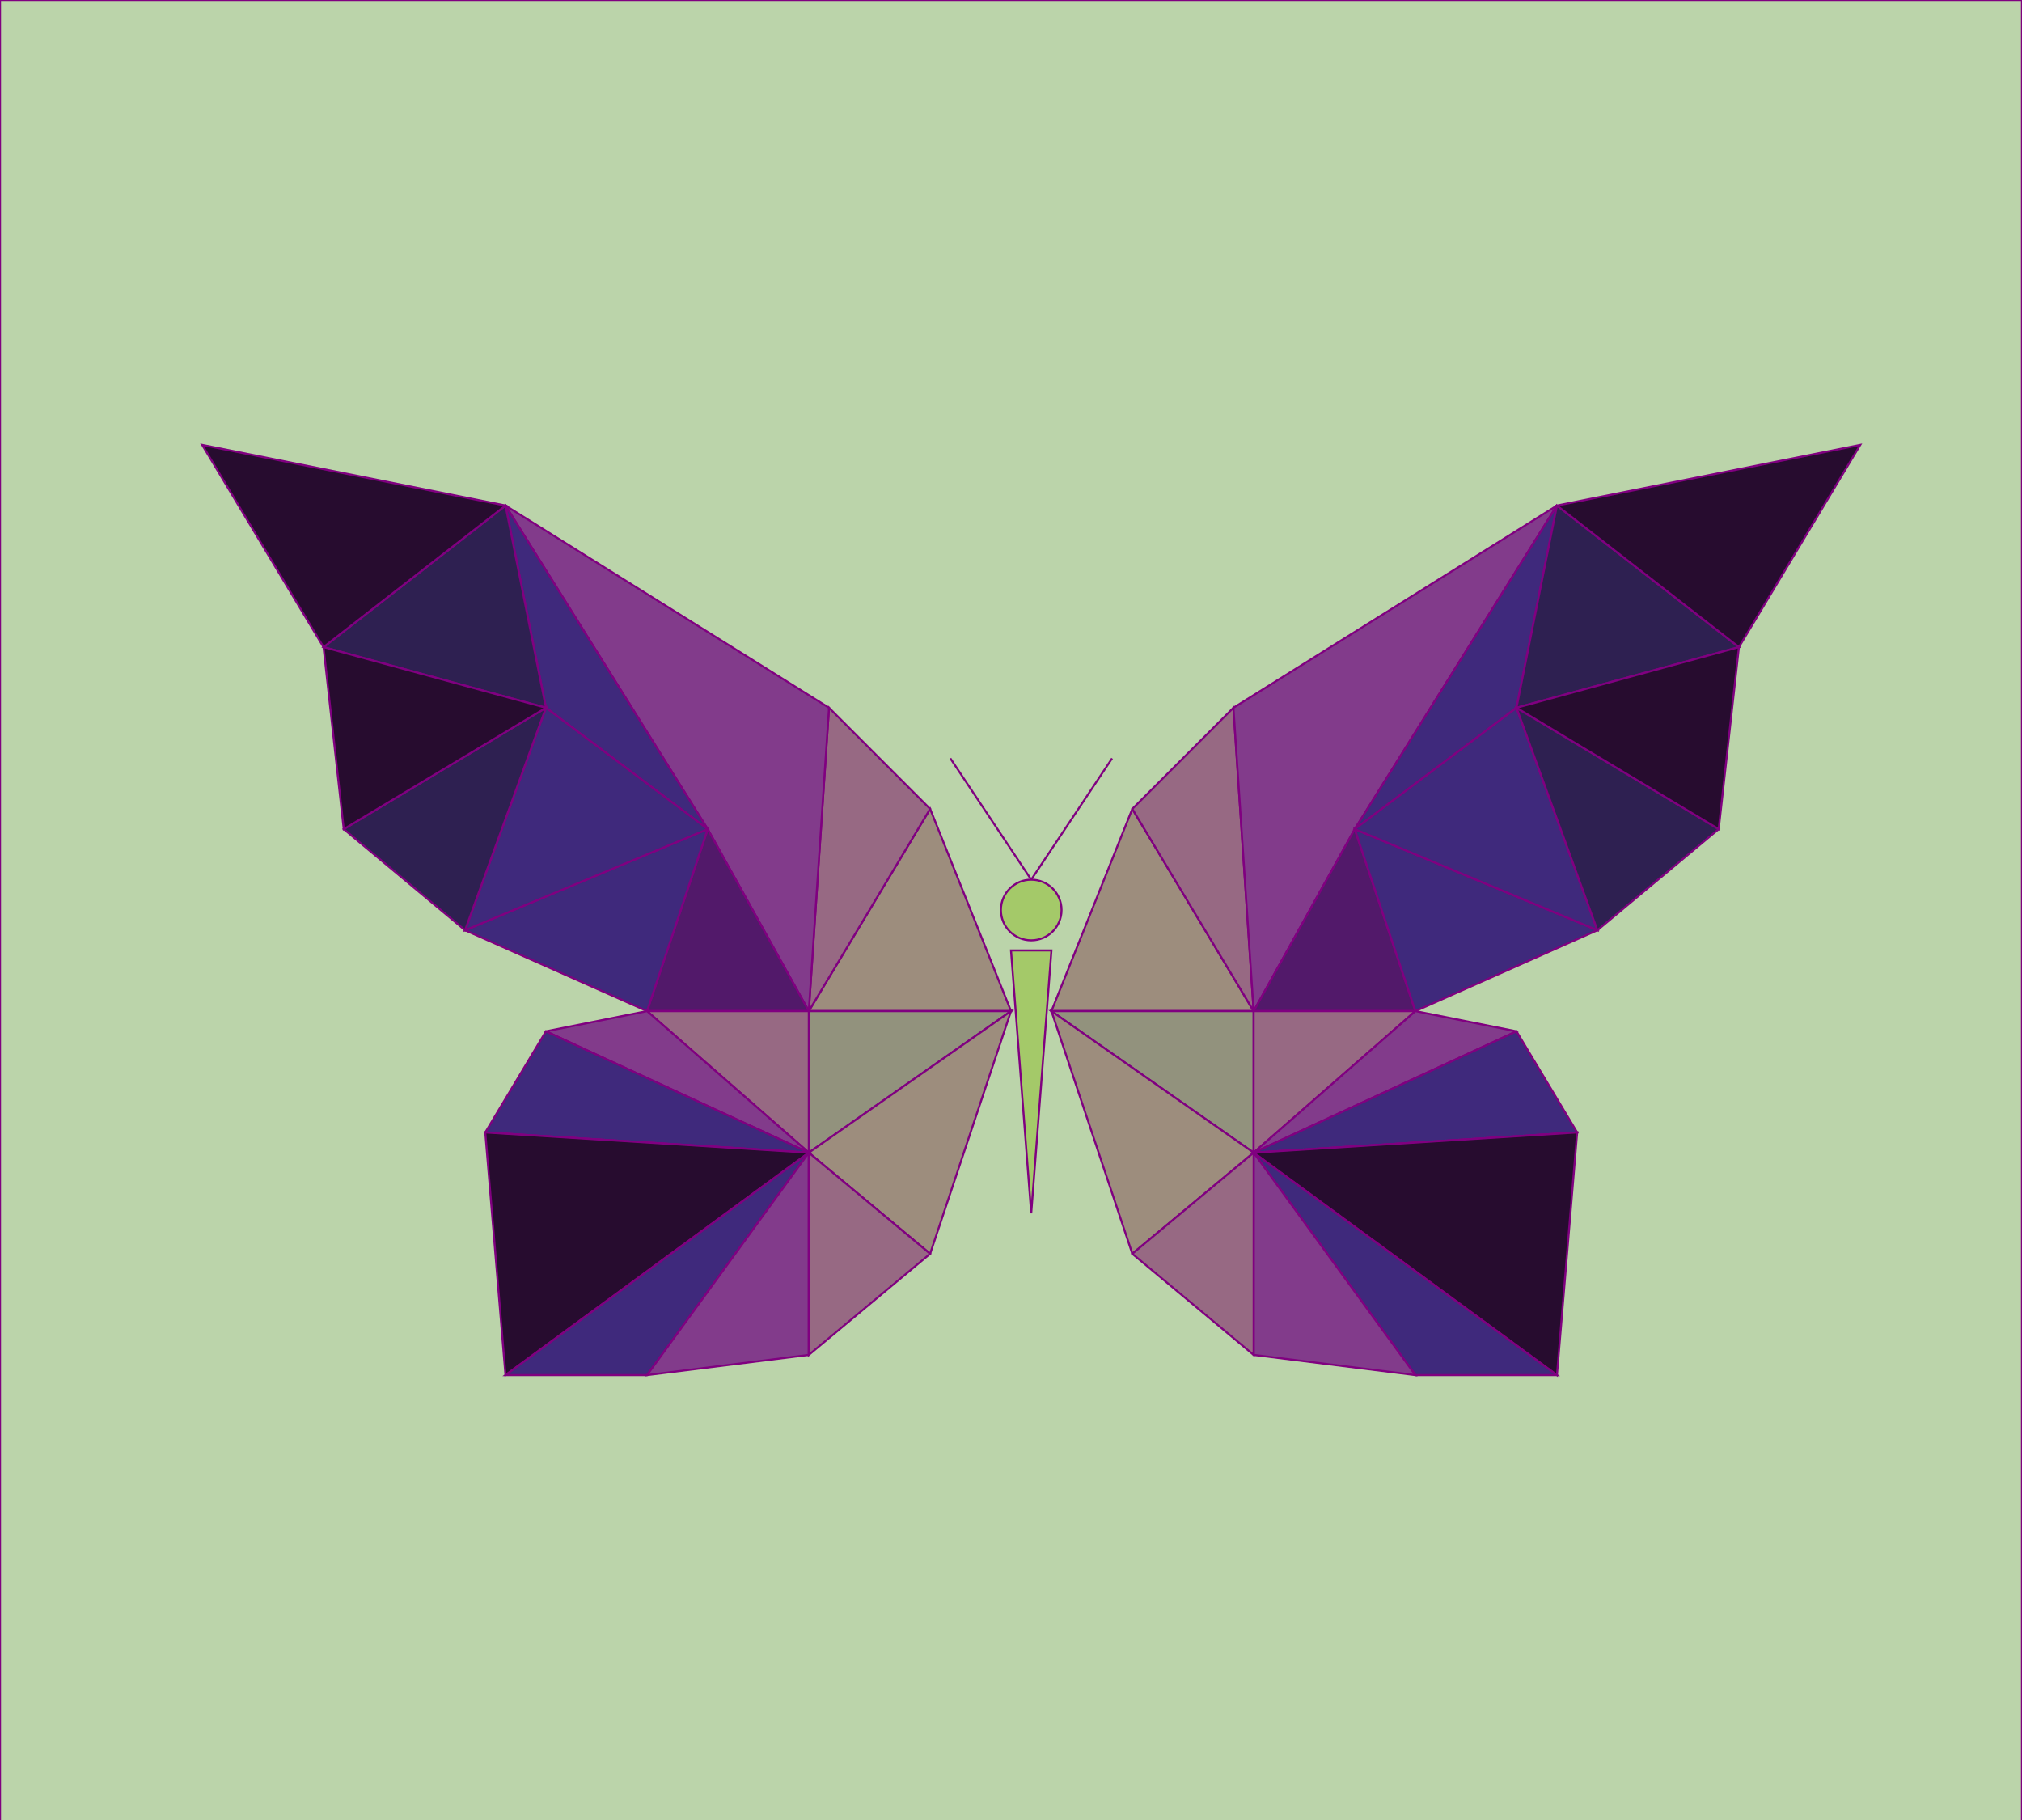
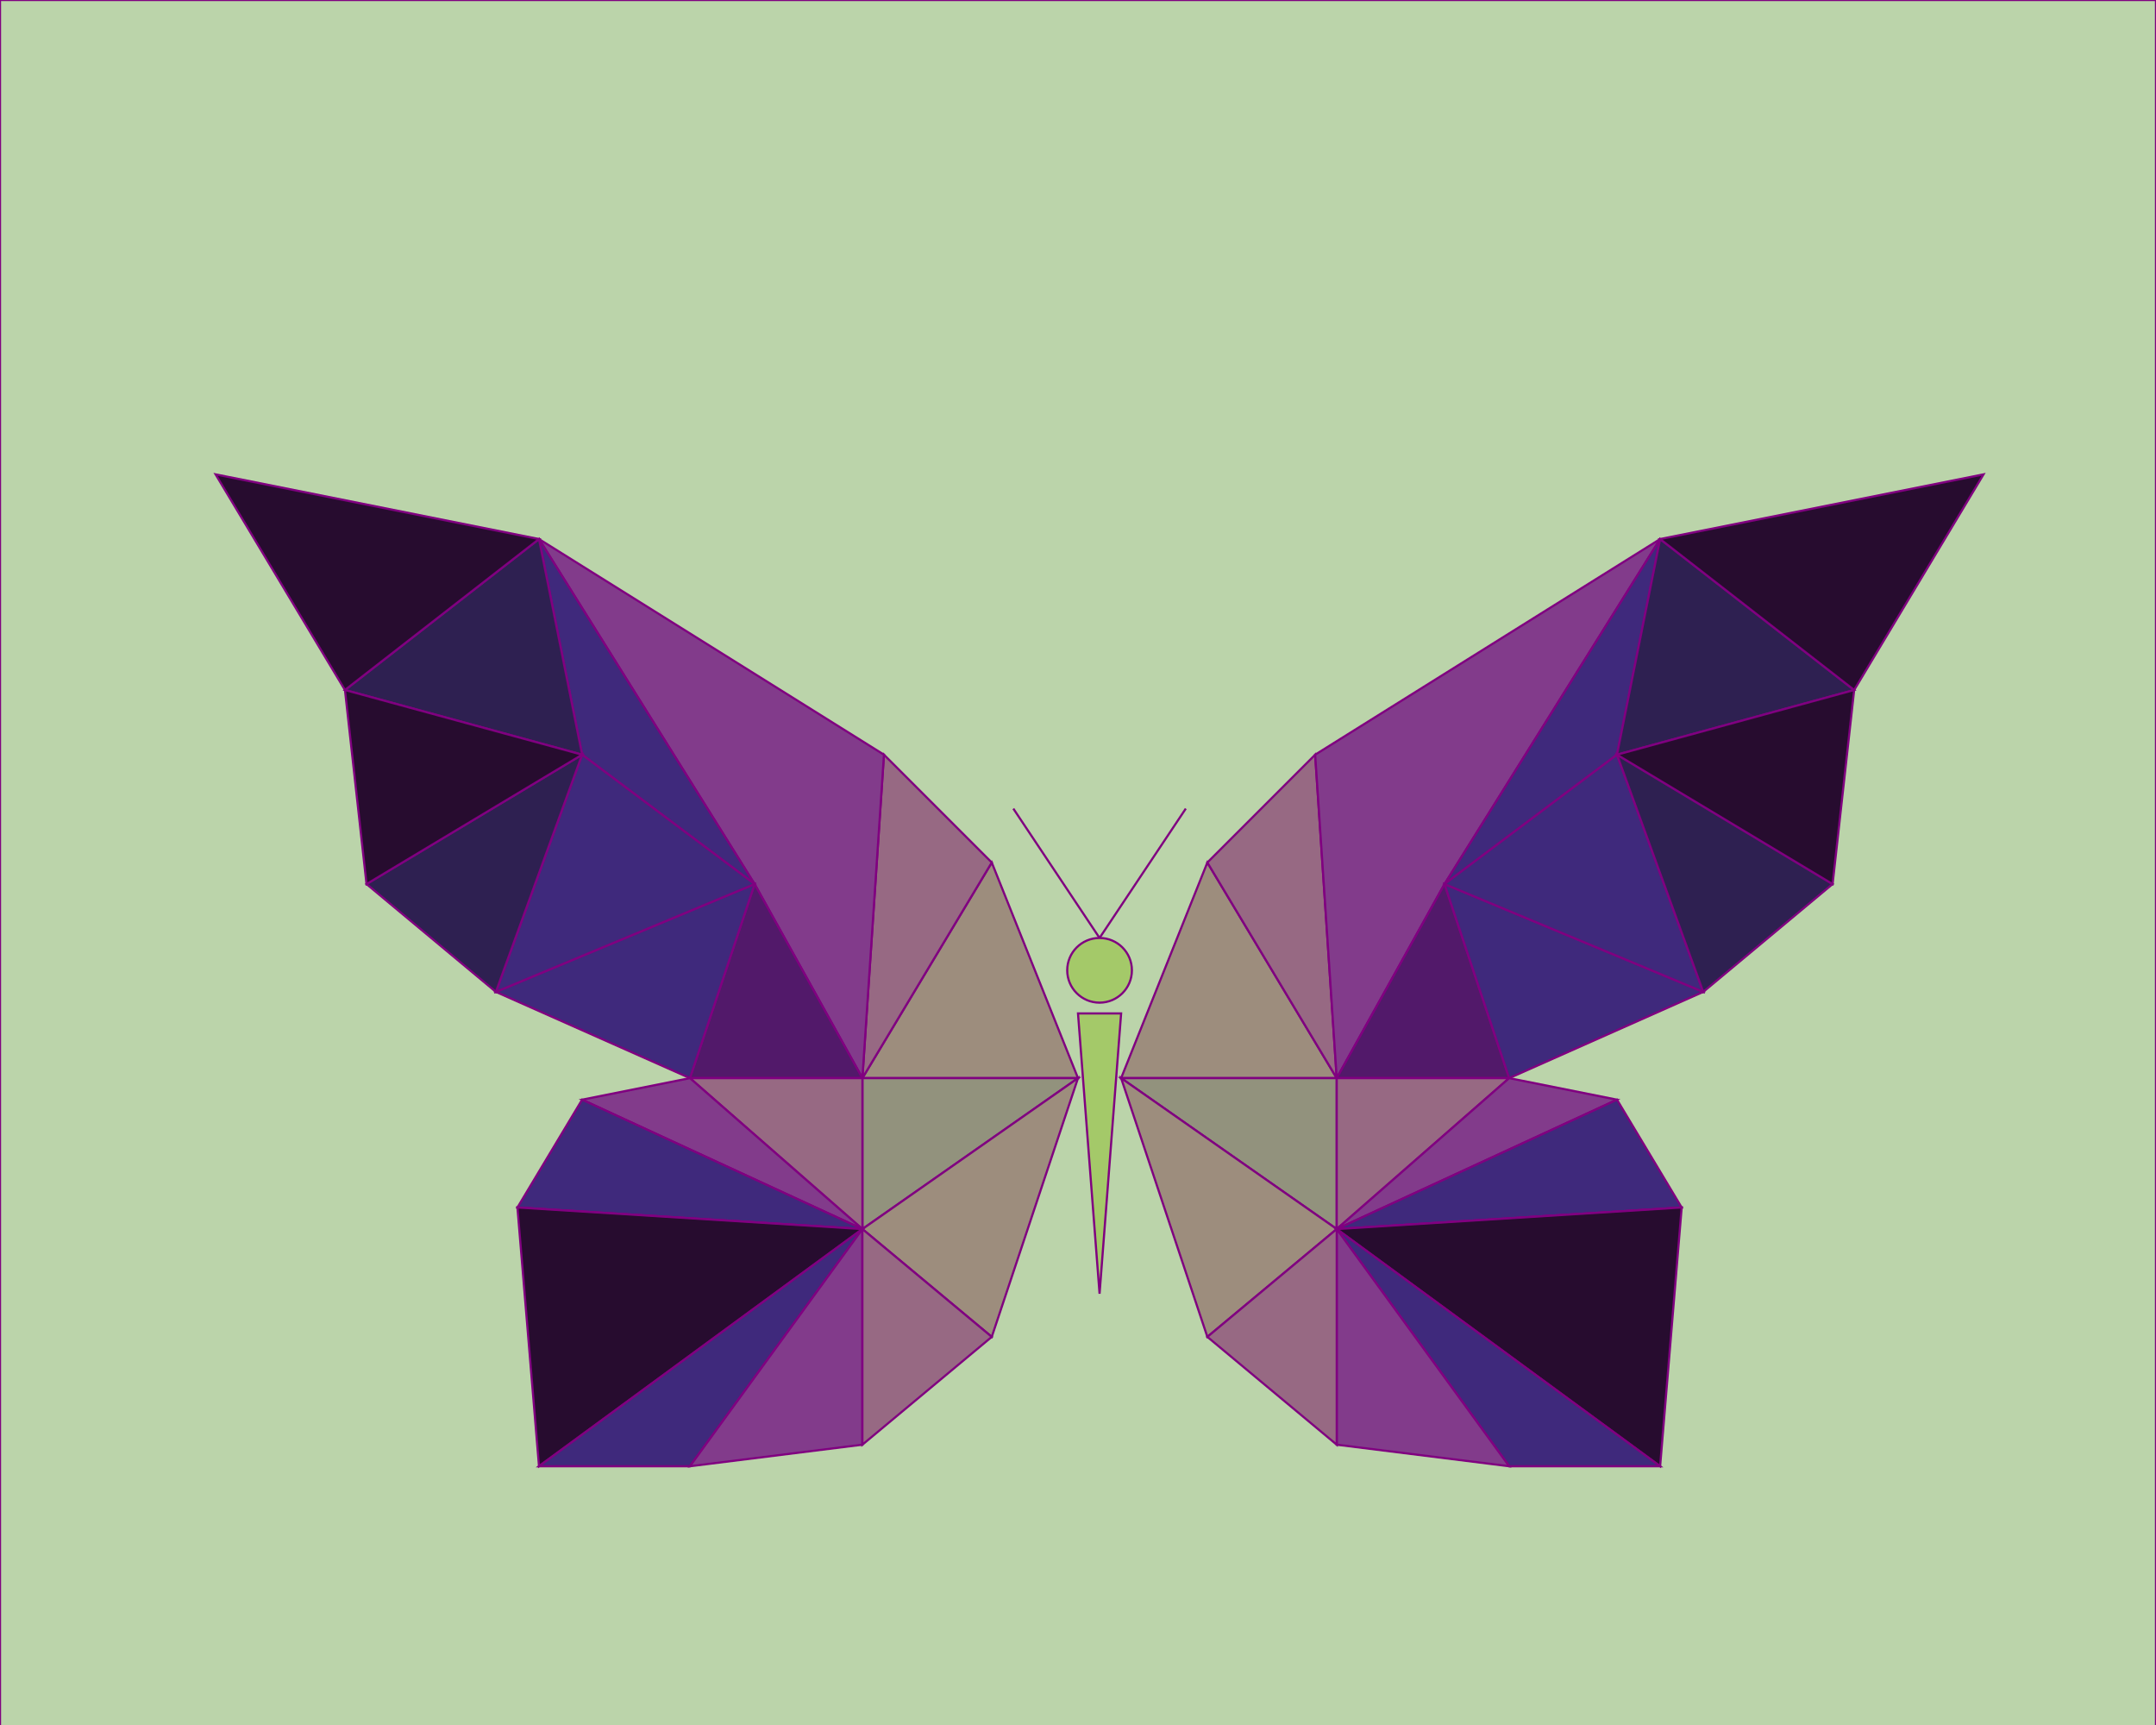
- <svg xmlns="http://www.w3.org/2000/svg" height="900" width="1000">
+ <svg xmlns="http://www.w3.org/2000/svg" height="800" width="1000">
  <polygon points=" 0,0 1000,0 1000,1000 0,1000" style="fill:#BBD4AA;stroke:purple;stroke-width:1" />
  <polygon points="500,500 460,400  400,500" style="fill:#9D8D7D;stroke:purple;stroke-width:1" />
  <polygon points="410,350 400,500 460,400 " style="fill:#976983;stroke:purple;stroke-width:1" />
  <polygon points="400,500 410,350 250,250 350,410" style="fill:#823B8B;stroke:purple;stroke-width:1" />
  <polygon points="350,410 350,410 250,250 270,350" style="fill:#3F297C;stroke:purple;stroke-width:1" />
  <polygon points="270,350 250,250 160,320" style="fill:#2E2051;stroke:purple;stroke-width:1" />
  <polygon points="250,250 160,320 100,220 " style="fill:#270C2F;stroke:purple;stroke-width:1" />
  <polygon points="320,500 400,500 350,410 " style="fill:#52196A;stroke:purple;stroke-width:1" />
  <polygon points="320,500 350,410 230,460" style="fill:#3F297C;stroke:purple;stroke-width:1" />
  <polygon points="230,460 350,410  270,350 " style="fill:#3F297C;stroke:purple;stroke-width:1" />
  <polygon points="270,350 230,460 170,410 " style="fill:#2E2051;stroke:purple;stroke-width:1" />
  <polygon points="270,350 160,320 170,410 " style="fill:#270C2F;stroke:purple;stroke-width:1" />
  <polygon points="500,500 400,500 400,570 " style="fill:#92927D;stroke:purple;stroke-width:1" />
  <polygon points="500,500 400,570 460,620 " style="fill:#9D8D7D;stroke:purple;stroke-width:1" />
  <polygon points="320,500 400,500 400,570 " style="fill:#976983;stroke:purple;stroke-width:1" />
  <polygon points="320,500 400,570 270,510 " style="fill:#823B8B;stroke:purple;stroke-width:1" />
  <polygon points="400,570 270,510 240,560 " style="fill:#3F297C;stroke:purple;stroke-width:1" />
  <polygon points="400,570 250,600 240,560 " style="fill:#270C2F;stroke:purple;stroke-width:1" />
  <polygon points="400,570 250,680 240,560 " style="fill:#270C2F;stroke:purple;stroke-width:1" />
  <polygon points="400,570 250,680 320,680 " style="fill:#3F297C;stroke:purple;stroke-width:1" />
  <polygon points="400,570 320,680 400,670" style="fill:#823B8B;stroke:purple;stroke-width:1" />
  <polygon points="400,570 400,670 460,620 " style="fill:#976983;stroke:purple;stroke-width:1" />
  <polygon points="520,500 560,400  620,500" style="fill:#9D8D7D;stroke:purple;stroke-width:1" />
  <polygon points="610,350 620,500 560,400 " style="fill:#976983;stroke:purple;stroke-width:1" />
  <polygon points="620,500 610,350 770,250 670,410" style="fill:#823B8B;stroke:purple;stroke-width:1" />
  <polygon points="670,410 670,410 770,250 750,350" style="fill:#3F297C;stroke:purple;stroke-width:1" />
  <polygon points="750,350 770,250 860,320" style="fill:#2E2051;stroke:purple;stroke-width:1" />
  <polygon points="770,250 860,320 920,220 " style="fill:#270C2F;stroke:purple;stroke-width:1" />
  <polygon points="700,500 620,500 670,410 " style="fill:#52196A;stroke:purple;stroke-width:1" />
  <polygon points="700,500 670,410 790,460" style="fill:#3F297C;stroke:purple;stroke-width:1" />
  <polygon points="790,460 670,410  750,350 " style="fill:#3F297C;stroke:purple;stroke-width:1" />
  <polygon points="750,350 790,460 850,410 " style="fill:#2E2051;stroke:purple;stroke-width:1" />
  <polygon points="750,350 860,320 850,410 " style="fill:#270C2F;stroke:purple;stroke-width:1" />
  <polygon points="520,500 620,500 620,570 " style="fill:#92927D;stroke:purple;stroke-width:1" />
  <polygon points="520,500 620,570 560,620 " style="fill:#9D8D7D;stroke:purple;stroke-width:1" />
  <polygon points="700,500 620,500 620,570 " style="fill:#976983;stroke:purple;stroke-width:1" />
  <polygon points="700,500 620,570 750,510 " style="fill:#823B8B;stroke:purple;stroke-width:1" />
  <polygon points="620,570 750,510 780,560 " style="fill:#3F297C;stroke:purple;stroke-width:1" />
  <polygon points="620,570 770,600 780,560 " style="fill:#270C2F;stroke:purple;stroke-width:1" />
  <polygon points="620,570 770,680 780,560 " style="fill:#270C2F;stroke:purple;stroke-width:1" />
  <polygon points="620,570 770,680 700,680 " style="fill:#3F297C;stroke:purple;stroke-width:1" />
  <polygon points="620,570 700,680 620,670" style="fill:#823B8B;stroke:purple;stroke-width:1" />
  <polygon points="620,570 620,670 560,620 " style="fill:#976983;stroke:purple;stroke-width:1" />
  <circle cx="510" cy="450" r="15" stroke="purple" stroke-width="1" fill="#A4C969" />
  <polygon points="500,470 520,470 510,600 " style="fill:#A4C969;stroke:purple;stroke-width:1" />
  <line x1="470" y1="375" x2="510" y2="435" style="stroke:purple ;stroke-width:1" />
  <line x1="550" y1="375" x2="510" y2="435" style="stroke:purple ;stroke-width:1" />
</svg>
